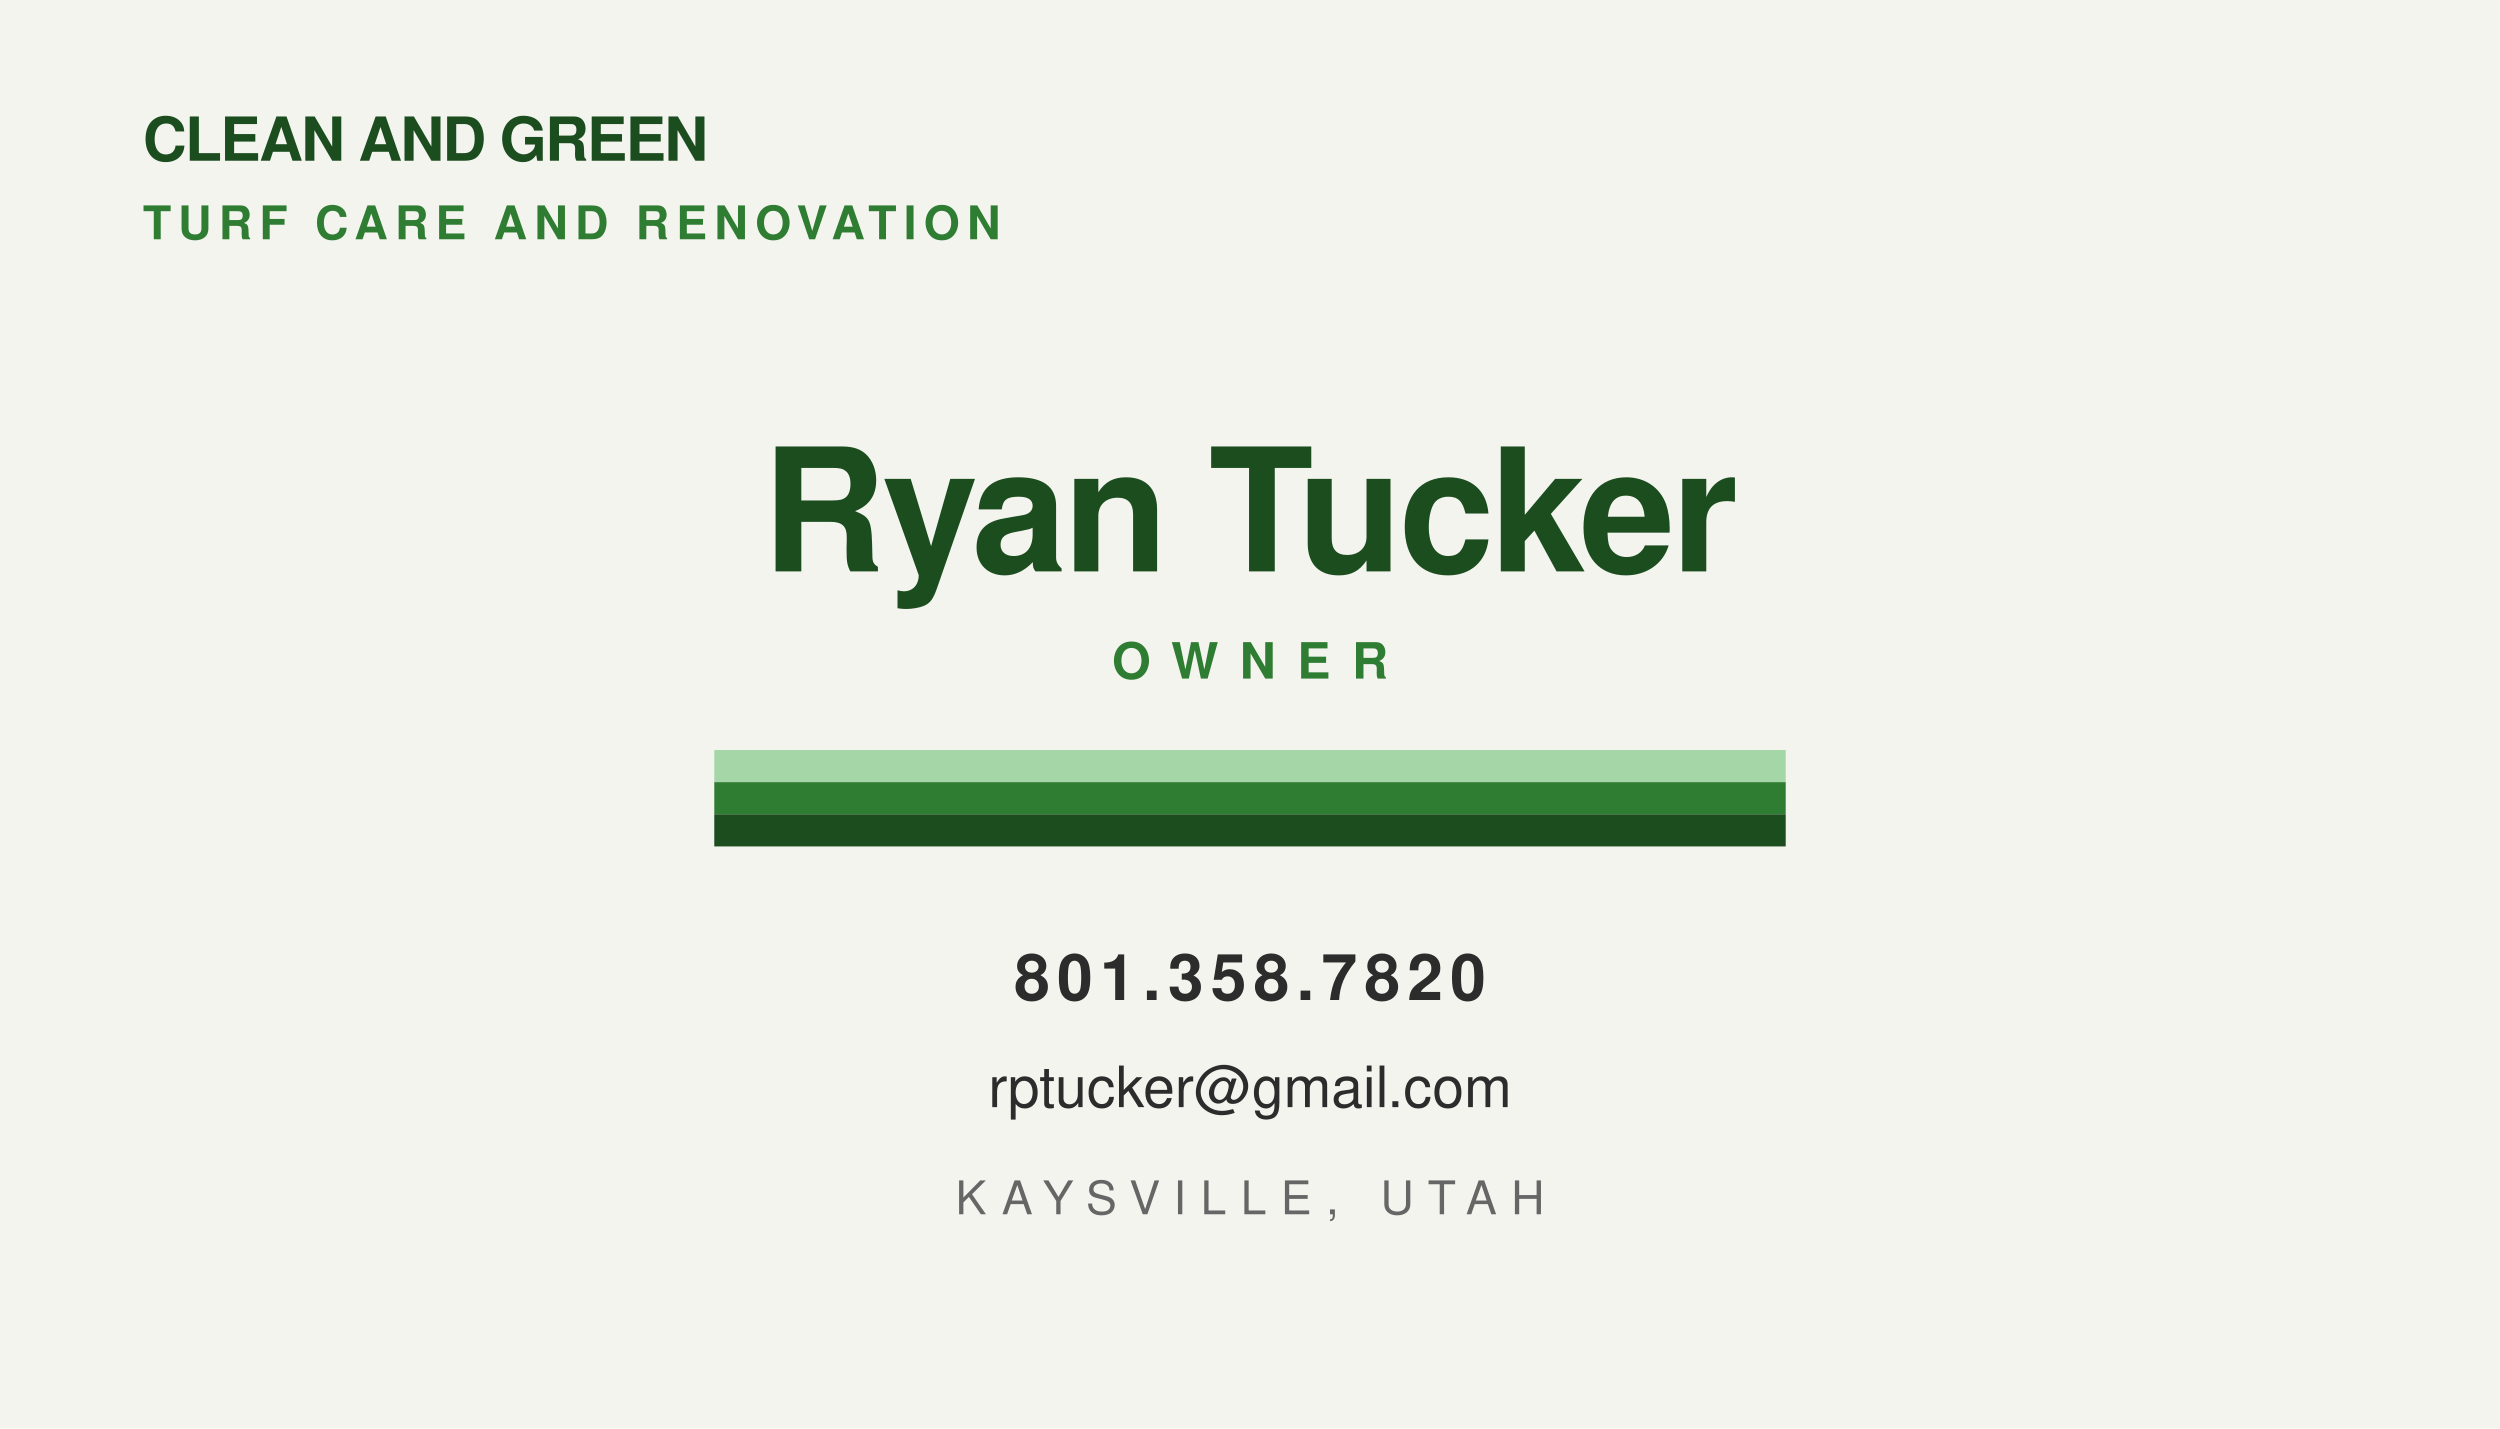
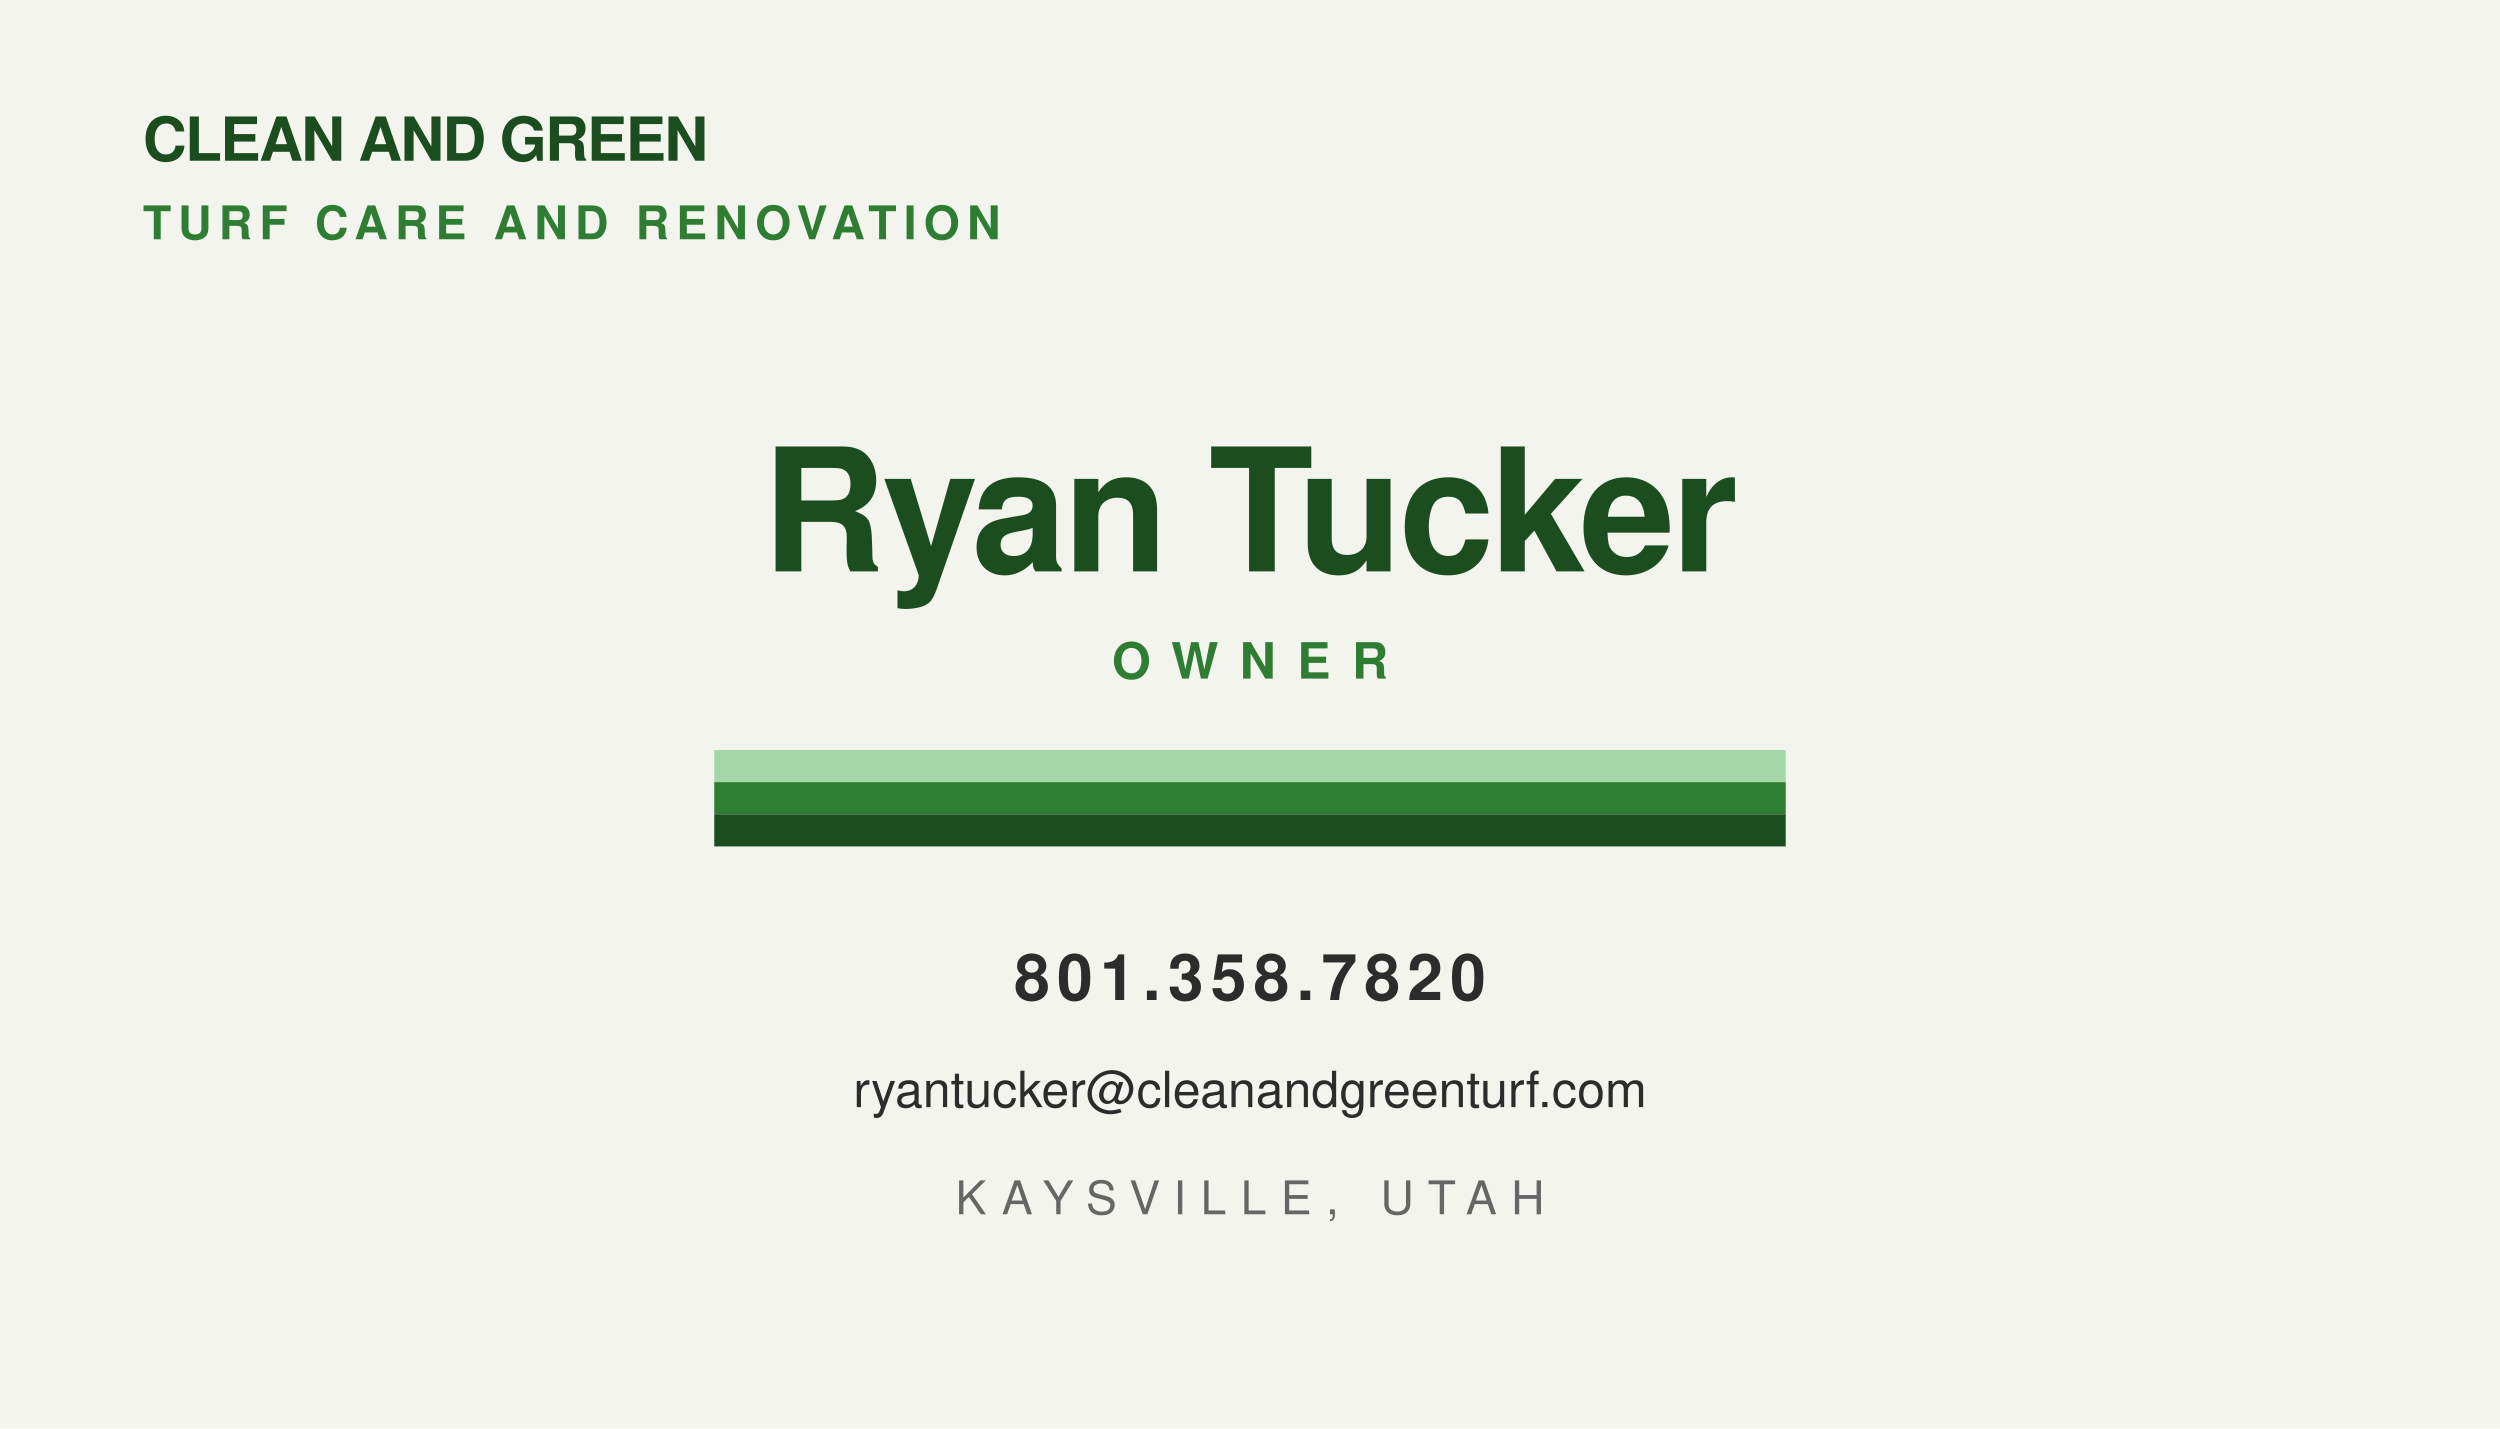
<svg xmlns="http://www.w3.org/2000/svg" viewBox="0 0 700 400">
  <rect width="700" height="400" fill="#F4F4EF" />
  <g transform="translate(40,45)">
    <text x="0" y="0" font-family="Helvetica, Arial, sans-serif" font-size="17" font-weight="900" fill="#1B4D1F" letter-spacing="-0.5">CLEAN AND GREEN</text>
    <text x="0" y="22" font-family="Helvetica, Arial, sans-serif" font-size="13" font-weight="700" letter-spacing="2" fill="#2E7D32">TURF CARE AND RENOVATION</text>
  </g>
  <text x="350" y="160" text-anchor="middle" font-family="Helvetica, Arial, sans-serif" font-size="48" font-weight="900" fill="#1B4D1F" letter-spacing="-1">Ryan Tucker</text>
  <text x="350" y="190" text-anchor="middle" font-family="Helvetica, Arial, sans-serif" font-size="14" font-weight="700" letter-spacing="6" fill="#2E7D32">OWNER</text>
  <rect x="200" y="210" width="300" height="9" fill="#A5D6A7" />
  <rect x="200" y="219" width="300" height="9" fill="#2E7D32" />
  <rect x="200" y="228" width="300" height="9" fill="#1B4D1F" />
  <text x="350" y="280" text-anchor="middle" font-family="Helvetica, Arial, sans-serif" font-size="18" font-weight="700" fill="#2C2C2C" letter-spacing="2">801.358.7820</text>
-   <text x="350" y="310" text-anchor="middle" font-family="Helvetica, Arial, sans-serif" font-size="16" fill="#2C2C2C">rptucker@gmail.com</text>
+   <text x="350" y="310" text-anchor="middle" font-family="Helvetica, Arial, sans-serif" font-size="14" fill="#2C2C2C">ryantucker@cleanandgreenturf.com</text>
  <text x="350" y="340" text-anchor="middle" font-family="Helvetica, Arial, sans-serif" font-size="13" letter-spacing="4" fill="#666">KAYSVILLE,  UTAH</text>
</svg>
